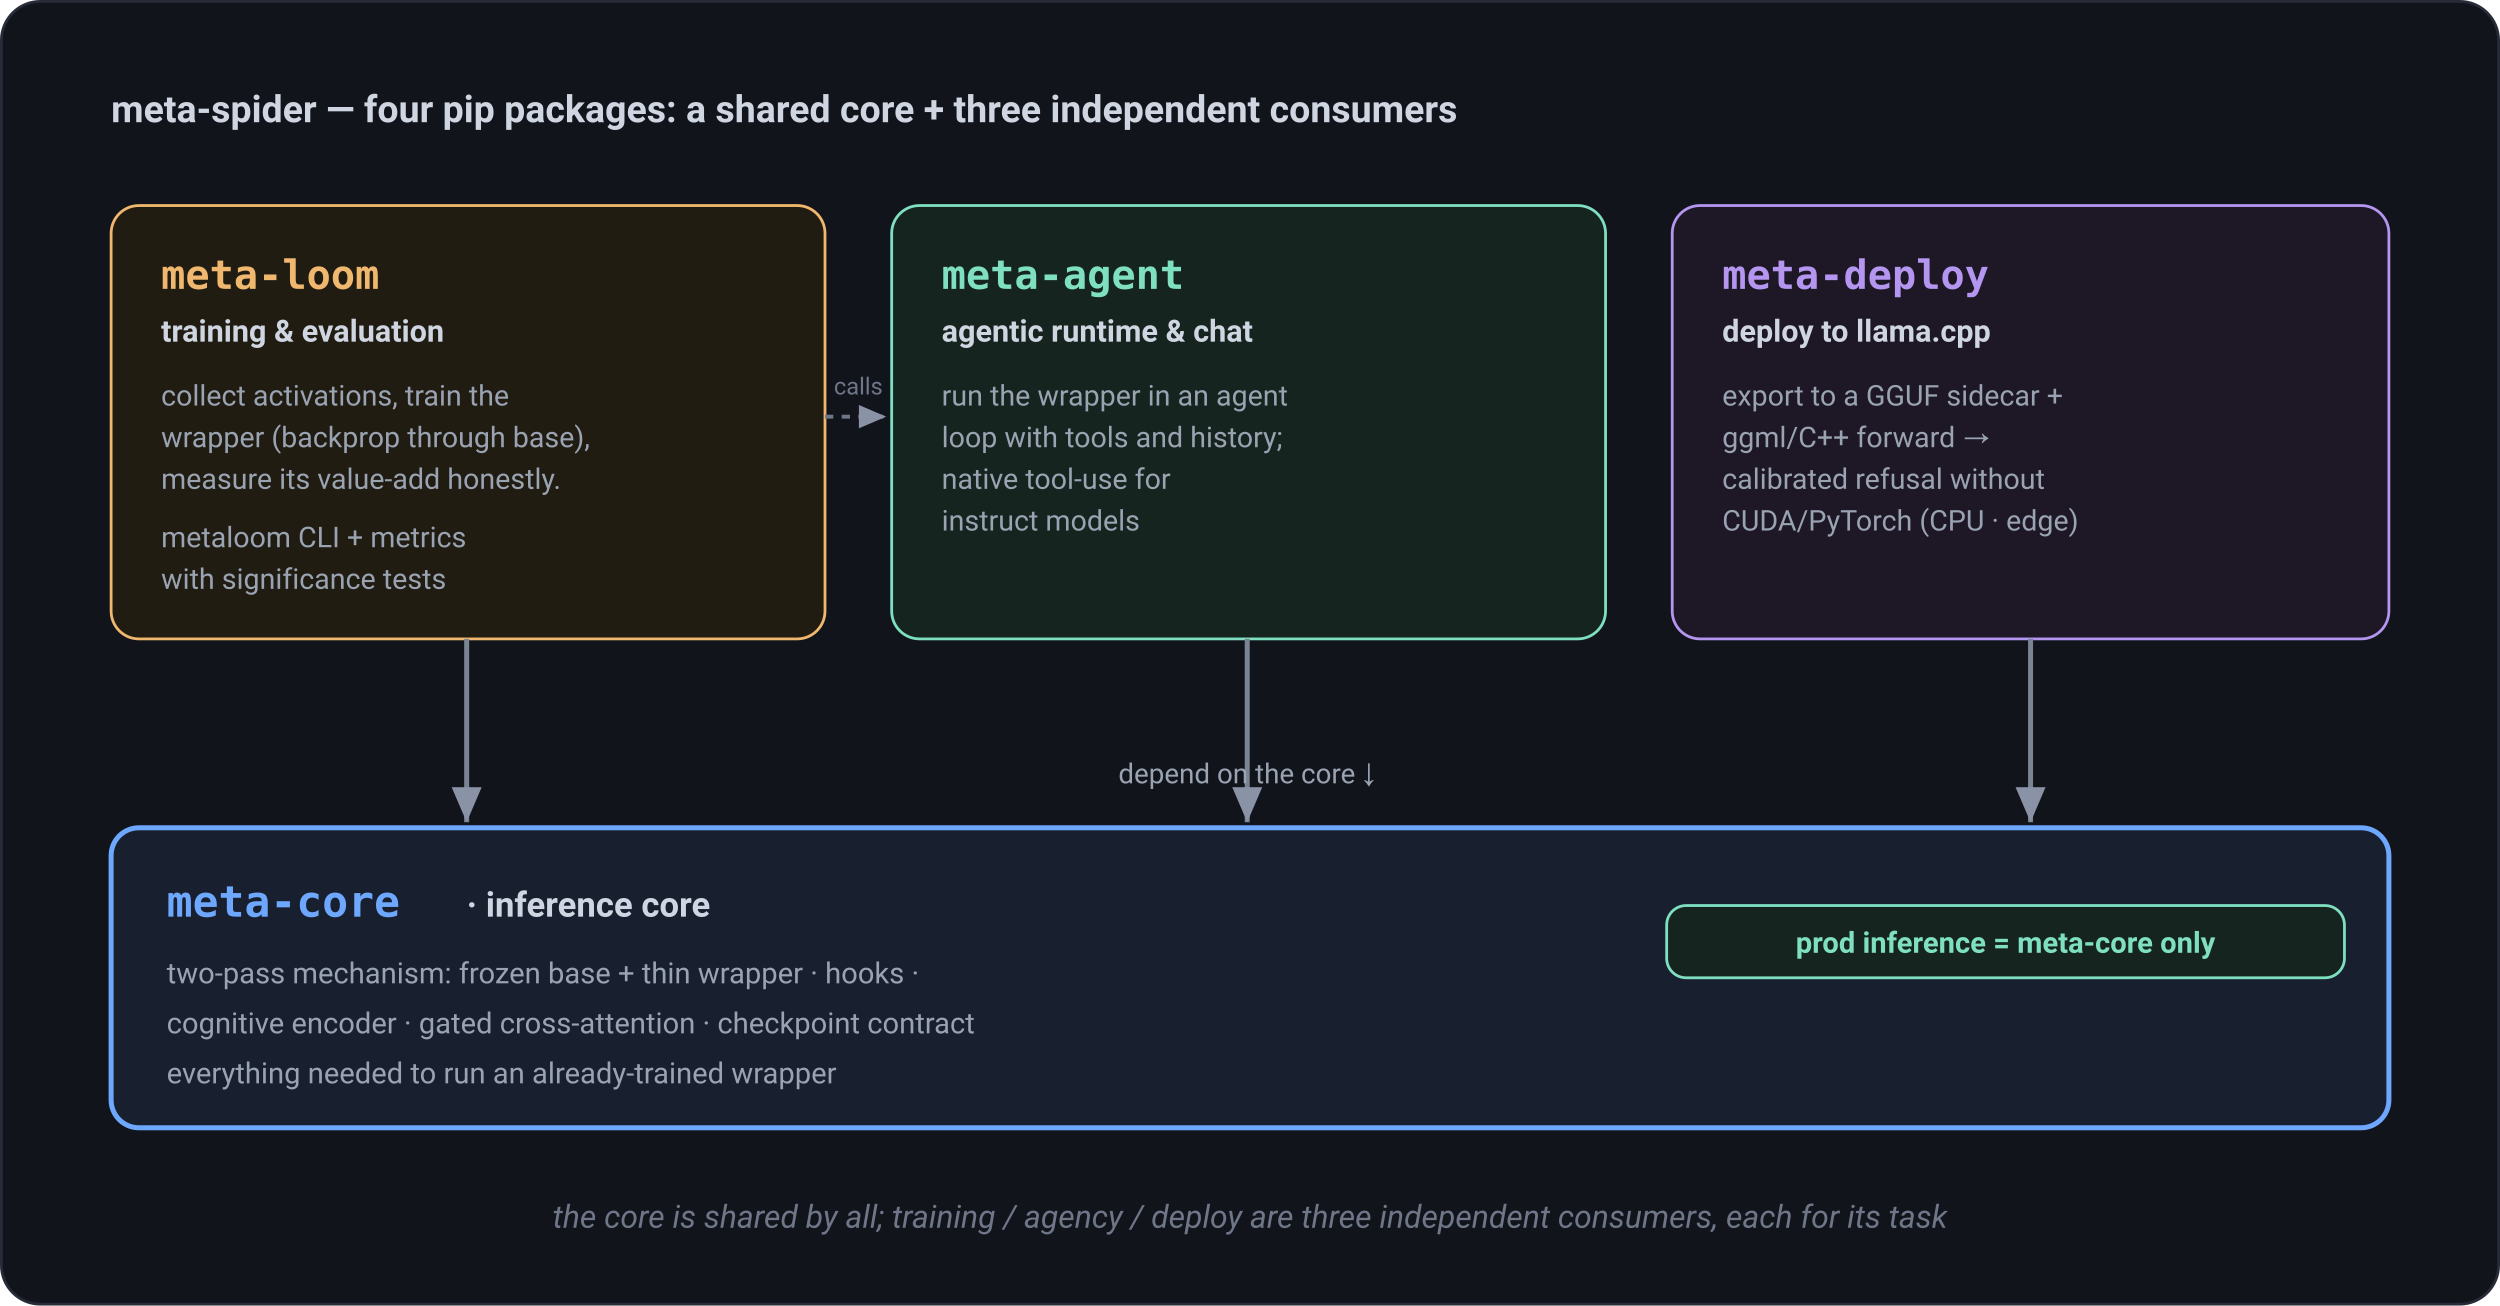
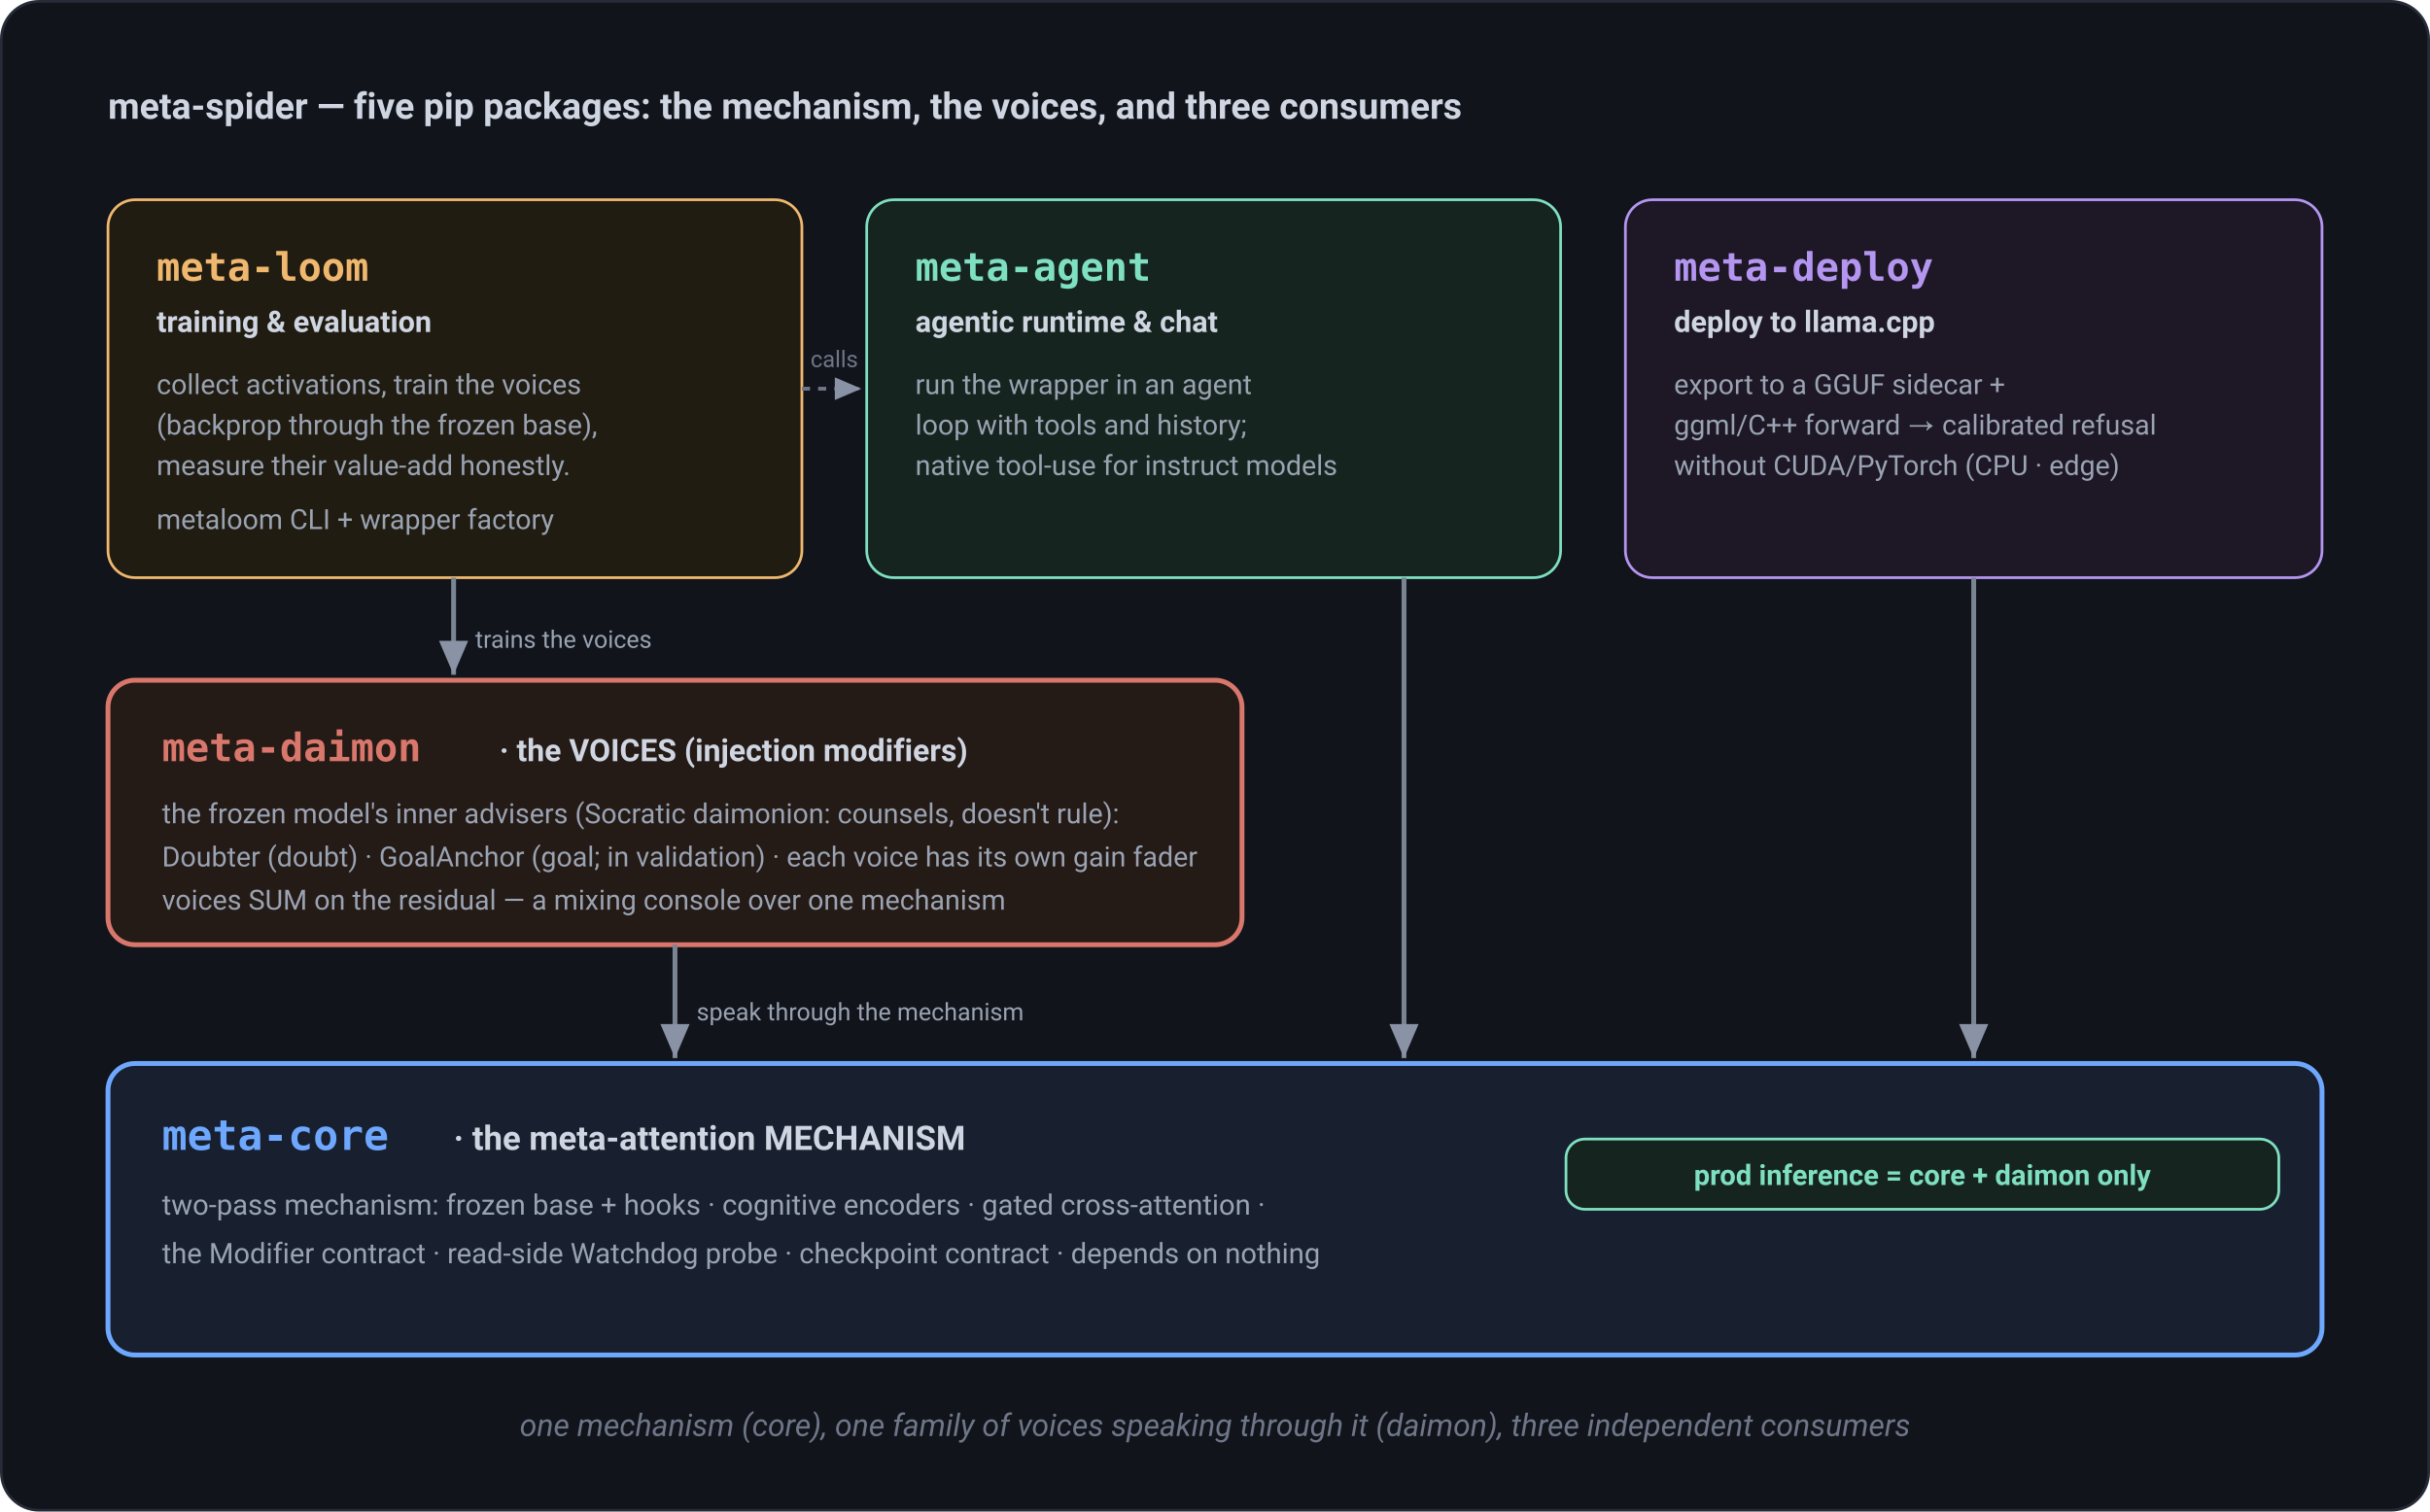
- <svg xmlns="http://www.w3.org/2000/svg" viewBox="0 0 900 470" font-family="-apple-system, Segoe UI, Roboto, Helvetica, Arial, sans-serif">
+ <svg xmlns="http://www.w3.org/2000/svg" viewBox="0 0 900 560" font-family="-apple-system, Segoe UI, Roboto, Helvetica, Arial, sans-serif">
  <defs>
    <marker id="arr" markerWidth="9" markerHeight="9" refX="7" refY="3" orient="auto" markerUnits="strokeWidth">
      <path d="M0,0 L7,3 L0,6 Z" fill="#8a93a6" />
    </marker>
  </defs>
-   <rect x="0.5" y="0.5" width="899" height="469" rx="14" fill="#11141b" stroke="#262b37" />
-   <text x="40" y="44" fill="#cfd6e2" font-size="13.5" font-weight="700">meta-spider — four pip packages: a shared core + three independent consumers</text>
-   <rect x="40" y="74" width="257" height="156" rx="10" fill="#211c12" stroke="#f0b86e" />
+   <rect x="0.5" y="0.5" width="899" height="559" rx="14" fill="#11141b" stroke="#262b37" />
+   <text x="40" y="44" fill="#cfd6e2" font-size="13.5" font-weight="700">meta-spider — five pip packages: the mechanism, the voices, and three consumers</text>
+   <rect x="40" y="74" width="257" height="140" rx="10" fill="#211c12" stroke="#f0b86e" />
  <text x="58" y="104" fill="#f0b86e" font-size="14.5" font-weight="700" font-family="ui-monospace, Consolas, monospace">meta-loom</text>
  <text x="58" y="123" fill="#cfd6e2" font-size="11" font-weight="600">training &amp; evaluation</text>
-   <text x="58" y="146" fill="#9aa3b2" font-size="10.3">collect activations, train the</text>
-   <text x="58" y="161" fill="#9aa3b2" font-size="10.3">wrapper (backprop through base),</text>
-   <text x="58" y="176" fill="#9aa3b2" font-size="10.3">measure its value-add honestly.</text>
-   <text x="58" y="197" fill="#9aa3b2" font-size="10.3">metaloom CLI + metrics</text>
-   <text x="58" y="212" fill="#9aa3b2" font-size="10.3">with significance tests</text>
-   <rect x="321" y="74" width="257" height="156" rx="10" fill="#16241f" stroke="#7ee0c0" />
+   <text x="58" y="146" fill="#9aa3b2" font-size="10.3">collect activations, train the voices</text>
+   <text x="58" y="161" fill="#9aa3b2" font-size="10.3">(backprop through the frozen base),</text>
+   <text x="58" y="176" fill="#9aa3b2" font-size="10.3">measure their value-add honestly.</text>
+   <text x="58" y="196" fill="#9aa3b2" font-size="10.3">metaloom CLI + wrapper factory</text>
+   <rect x="321" y="74" width="257" height="140" rx="10" fill="#16241f" stroke="#7ee0c0" />
  <text x="339" y="104" fill="#7ee0c0" font-size="14.5" font-weight="700" font-family="ui-monospace, Consolas, monospace">meta-agent</text>
  <text x="339" y="123" fill="#cfd6e2" font-size="11" font-weight="600">agentic runtime &amp; chat</text>
  <text x="339" y="146" fill="#9aa3b2" font-size="10.3">run the wrapper in an agent</text>
  <text x="339" y="161" fill="#9aa3b2" font-size="10.3">loop with tools and history;</text>
-   <text x="339" y="176" fill="#9aa3b2" font-size="10.3">native tool-use for</text>
-   <text x="339" y="191" fill="#9aa3b2" font-size="10.3">instruct models</text>
-   <rect x="602" y="74" width="258" height="156" rx="10" fill="#1d1726" stroke="#b496f0" />
+   <text x="339" y="176" fill="#9aa3b2" font-size="10.3">native tool-use for instruct models</text>
+   <rect x="602" y="74" width="258" height="140" rx="10" fill="#1d1726" stroke="#b496f0" />
  <text x="620" y="104" fill="#b496f0" font-size="14.5" font-weight="700" font-family="ui-monospace, Consolas, monospace">meta-deploy</text>
  <text x="620" y="123" fill="#cfd6e2" font-size="11" font-weight="600">deploy to llama.cpp</text>
  <text x="620" y="146" fill="#9aa3b2" font-size="10.3">export to a GGUF sidecar +</text>
-   <text x="620" y="161" fill="#9aa3b2" font-size="10.3">ggml/C++ forward →</text>
-   <text x="620" y="176" fill="#9aa3b2" font-size="10.3">calibrated refusal without</text>
-   <text x="620" y="191" fill="#9aa3b2" font-size="10.3">CUDA/PyTorch (CPU · edge)</text>
-   <path d="M297,150 L319,150" stroke="#6e7688" stroke-width="1.4" fill="none" stroke-dasharray="3 3" marker-end="url(#arr)" />
-   <text x="309" y="142" fill="#6e7688" font-size="8.5" text-anchor="middle">calls</text>
+   <text x="620" y="161" fill="#9aa3b2" font-size="10.3">ggml/C++ forward → calibrated refusal</text>
+   <text x="620" y="176" fill="#9aa3b2" font-size="10.3">without CUDA/PyTorch (CPU · edge)</text>
+   <path d="M297,144 L319,144" stroke="#6e7688" stroke-width="1.4" fill="none" stroke-dasharray="3 3" marker-end="url(#arr)" />
+   <text x="309" y="136" fill="#6e7688" font-size="8.5" text-anchor="middle">calls</text>
+   <rect x="40" y="252" width="420" height="98" rx="10" fill="#241a16" stroke="#d9776c" stroke-width="1.8" />
+   <text x="60" y="282" fill="#d9776c" font-size="14.5" font-weight="700" font-family="ui-monospace, Consolas, monospace">meta-daimon</text>
+   <text x="185" y="282" fill="#cfd6e2" font-size="11.5" font-weight="600">· the VOICES (injection modifiers)</text>
+   <text x="60" y="305" fill="#9aa3b2" font-size="10.3">the frozen model's inner advisers (Socratic daimonion: counsels, doesn't rule):</text>
+   <text x="60" y="321" fill="#9aa3b2" font-size="10.3">Doubter (doubt) · GoalAnchor (goal; in validation) · each voice has its own gain fader</text>
+   <text x="60" y="337" fill="#9aa3b2" font-size="10.3">voices SUM on the residual — a mixing console over one mechanism</text>
  <g stroke="#7a8493" stroke-width="1.8" fill="none" marker-end="url(#arr)">
-     <path d="M168,230 L168,296" />
-     <path d="M449,230 L449,296" />
-     <path d="M731,230 L731,296" />
+     <path d="M168,214 L168,250" />
+     <path d="M250,350 L250,392" />
+     <path d="M520,214 L520,392" />
+     <path d="M731,214 L731,392" />
  </g>
-   <text x="449" y="282" fill="#9aa3b2" font-size="10" text-anchor="middle">depend on the core ↓</text>
-   <rect x="40" y="298" width="820" height="108" rx="10" fill="#182030" stroke="#6ea8fe" stroke-width="1.8" />
-   <text x="60" y="330" fill="#6ea8fe" font-size="15.5" font-weight="700" font-family="ui-monospace, Consolas, monospace">meta-core</text>
-   <text x="168" y="330" fill="#cfd6e2" font-size="12.5" font-weight="600">· inference core</text>
-   <text x="60" y="354" fill="#9aa3b2" font-size="10.5">two-pass mechanism: frozen base + thin wrapper · hooks ·</text>
-   <text x="60" y="372" fill="#9aa3b2" font-size="10.5">cognitive encoder · gated cross-attention · checkpoint contract</text>
-   <text x="60" y="390" fill="#9aa3b2" font-size="10.5">everything needed to run an already-trained wrapper</text>
-   <rect x="600" y="326" width="244" height="26" rx="7" fill="#16241f" stroke="#7ee0c0" />
-   <text x="722" y="343" fill="#7ee0c0" font-size="10.5" font-weight="600" text-anchor="middle">prod inference = meta-core only</text>
-   <text x="450" y="442" fill="#6e7688" font-size="11.5" text-anchor="middle" font-style="italic">the core is shared by all; training / agency / deploy are three independent consumers, each for its task</text>
+   <text x="168" y="240" fill="#9aa3b2" font-size="9" text-anchor="start" dx="8">trains the voices</text>
+   <text x="250" y="378" fill="#9aa3b2" font-size="9" text-anchor="start" dx="8">speak through the mechanism</text>
+   <rect x="40" y="394" width="820" height="108" rx="10" fill="#182030" stroke="#6ea8fe" stroke-width="1.8" />
+   <text x="60" y="426" fill="#6ea8fe" font-size="15.5" font-weight="700" font-family="ui-monospace, Consolas, monospace">meta-core</text>
+   <text x="168" y="426" fill="#cfd6e2" font-size="12.5" font-weight="600">· the meta-attention MECHANISM</text>
+   <text x="60" y="450" fill="#9aa3b2" font-size="10.5">two-pass mechanism: frozen base + hooks · cognitive encoders · gated cross-attention ·</text>
+   <text x="60" y="468" fill="#9aa3b2" font-size="10.5">the Modifier contract · read-side Watchdog probe · checkpoint contract · depends on nothing</text>
+   <rect x="580" y="422" width="264" height="26" rx="7" fill="#16241f" stroke="#7ee0c0" />
+   <text x="712" y="439" fill="#7ee0c0" font-size="10.5" font-weight="600" text-anchor="middle">prod inference = core + daimon only</text>
+   <text x="450" y="532" fill="#6e7688" font-size="11.5" text-anchor="middle" font-style="italic">one mechanism (core), one family of voices speaking through it (daimon), three independent consumers</text>
</svg>
